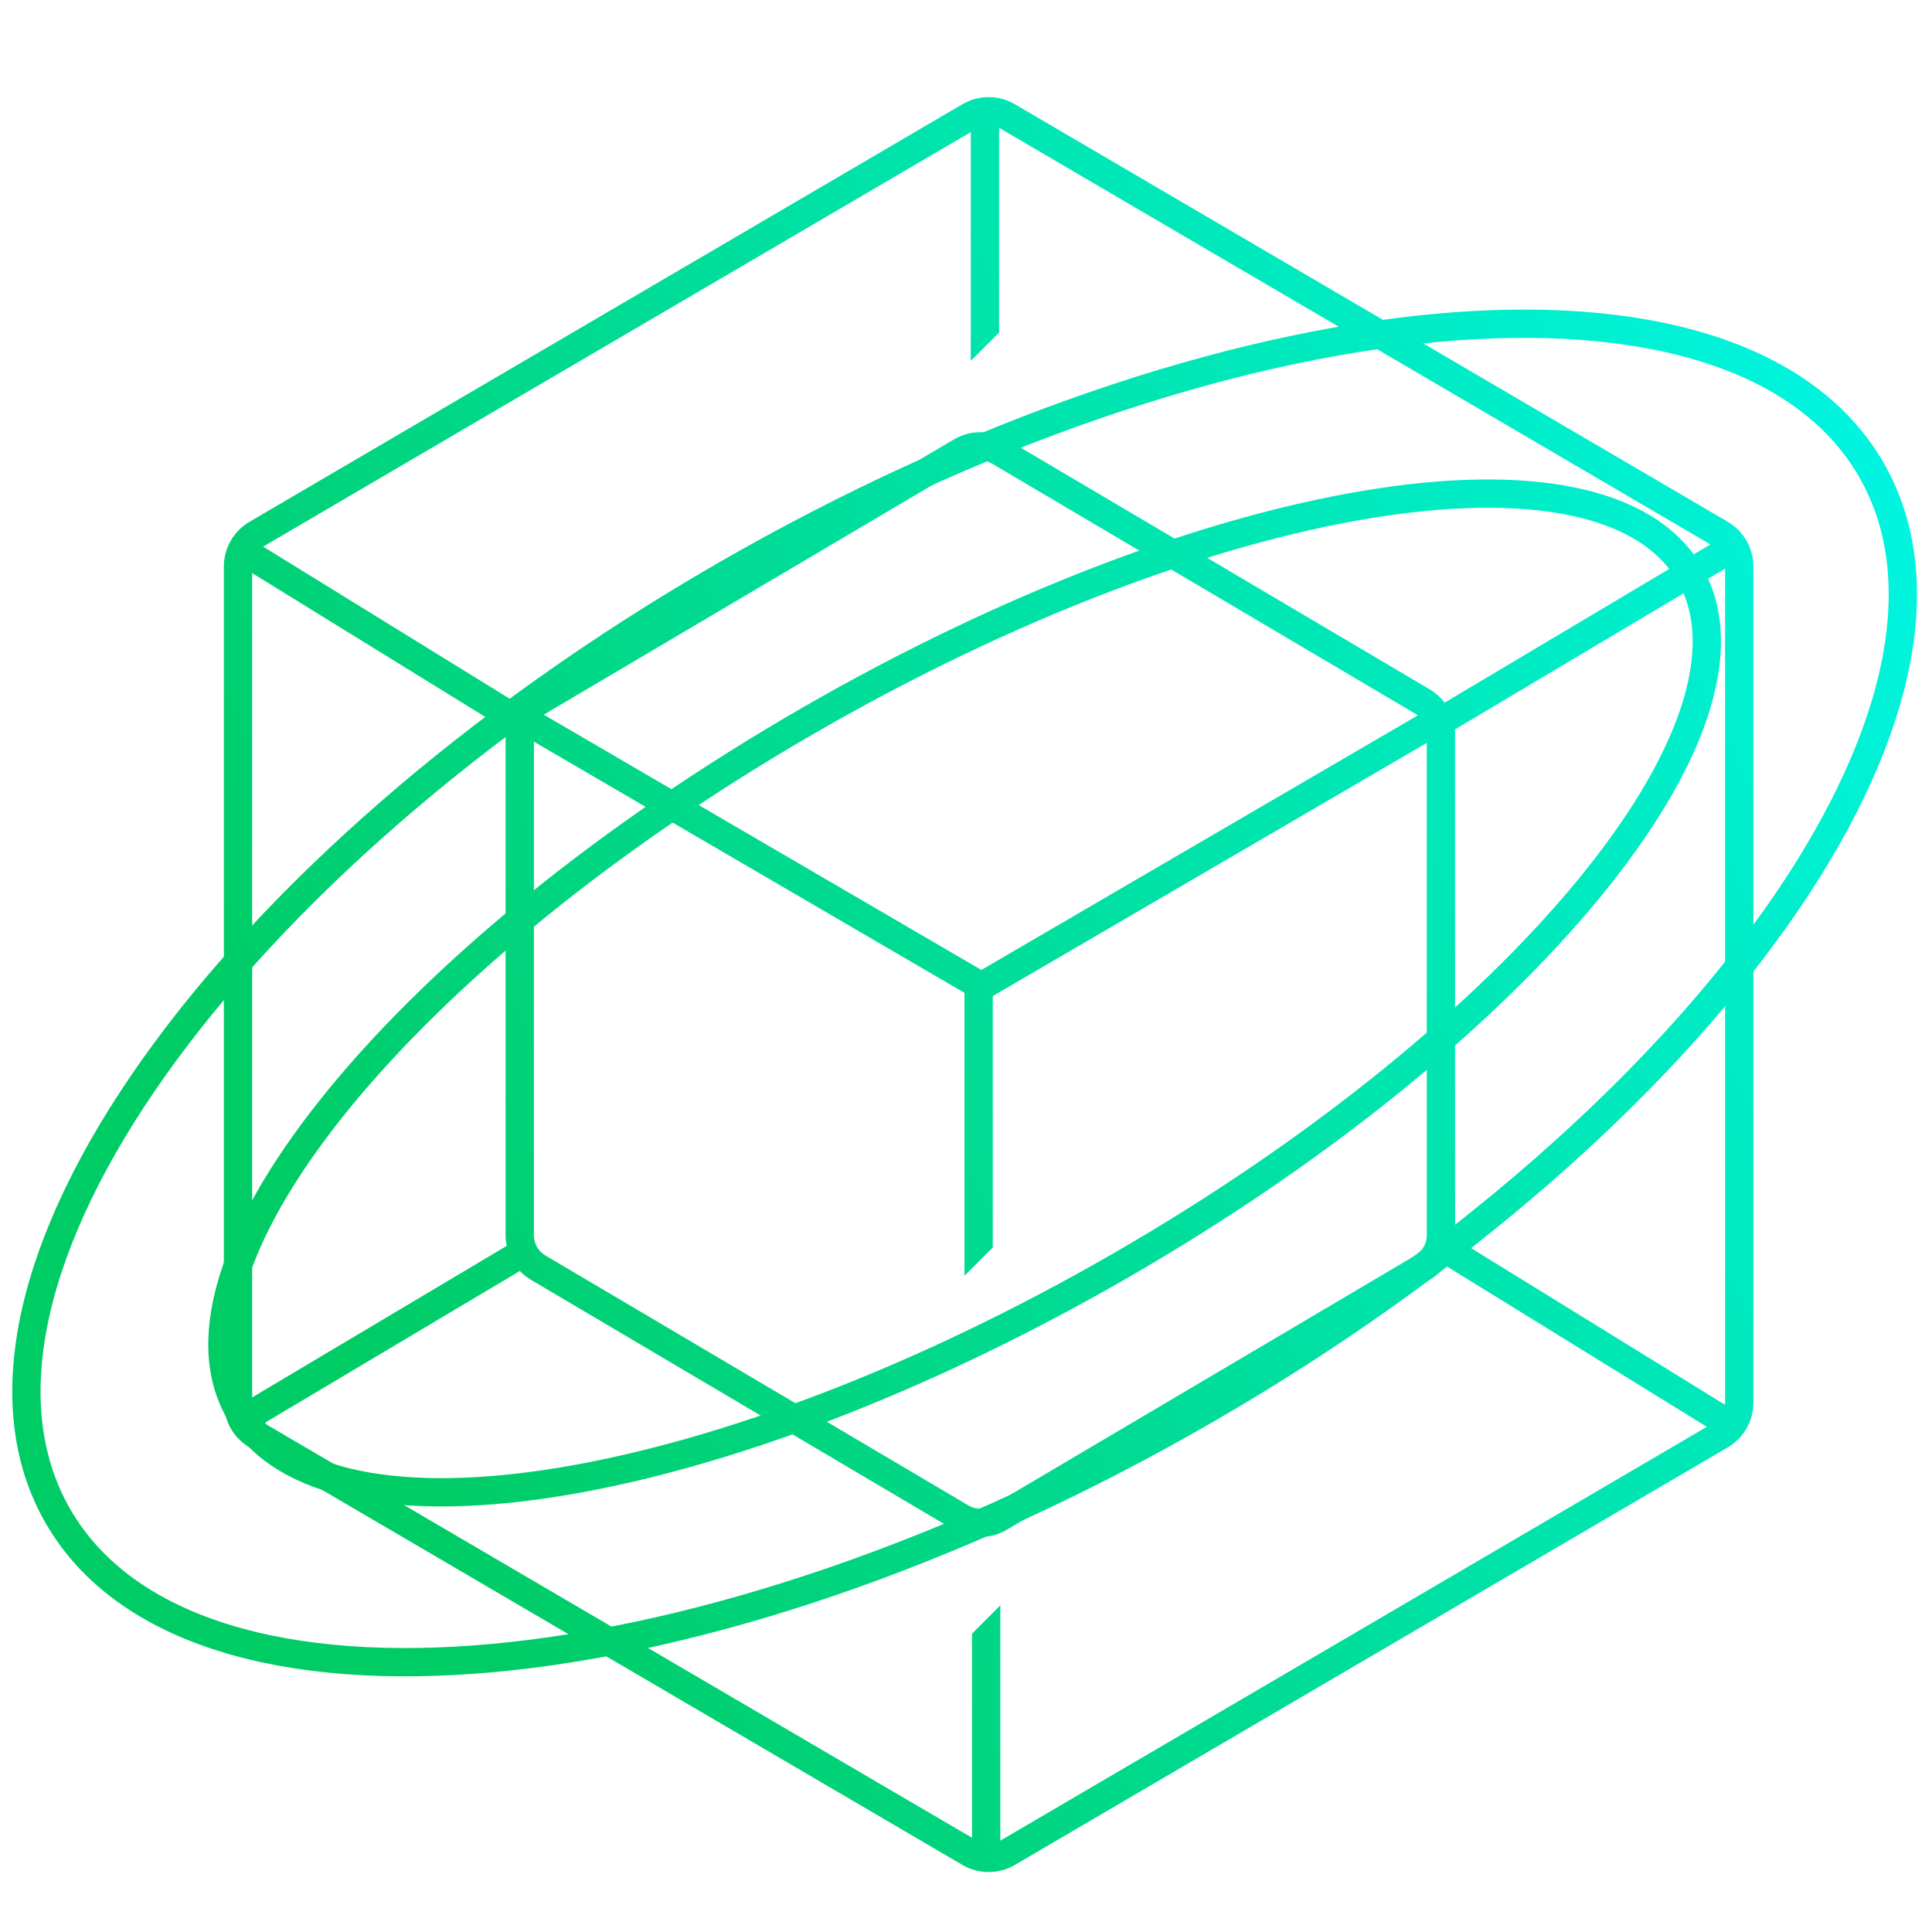
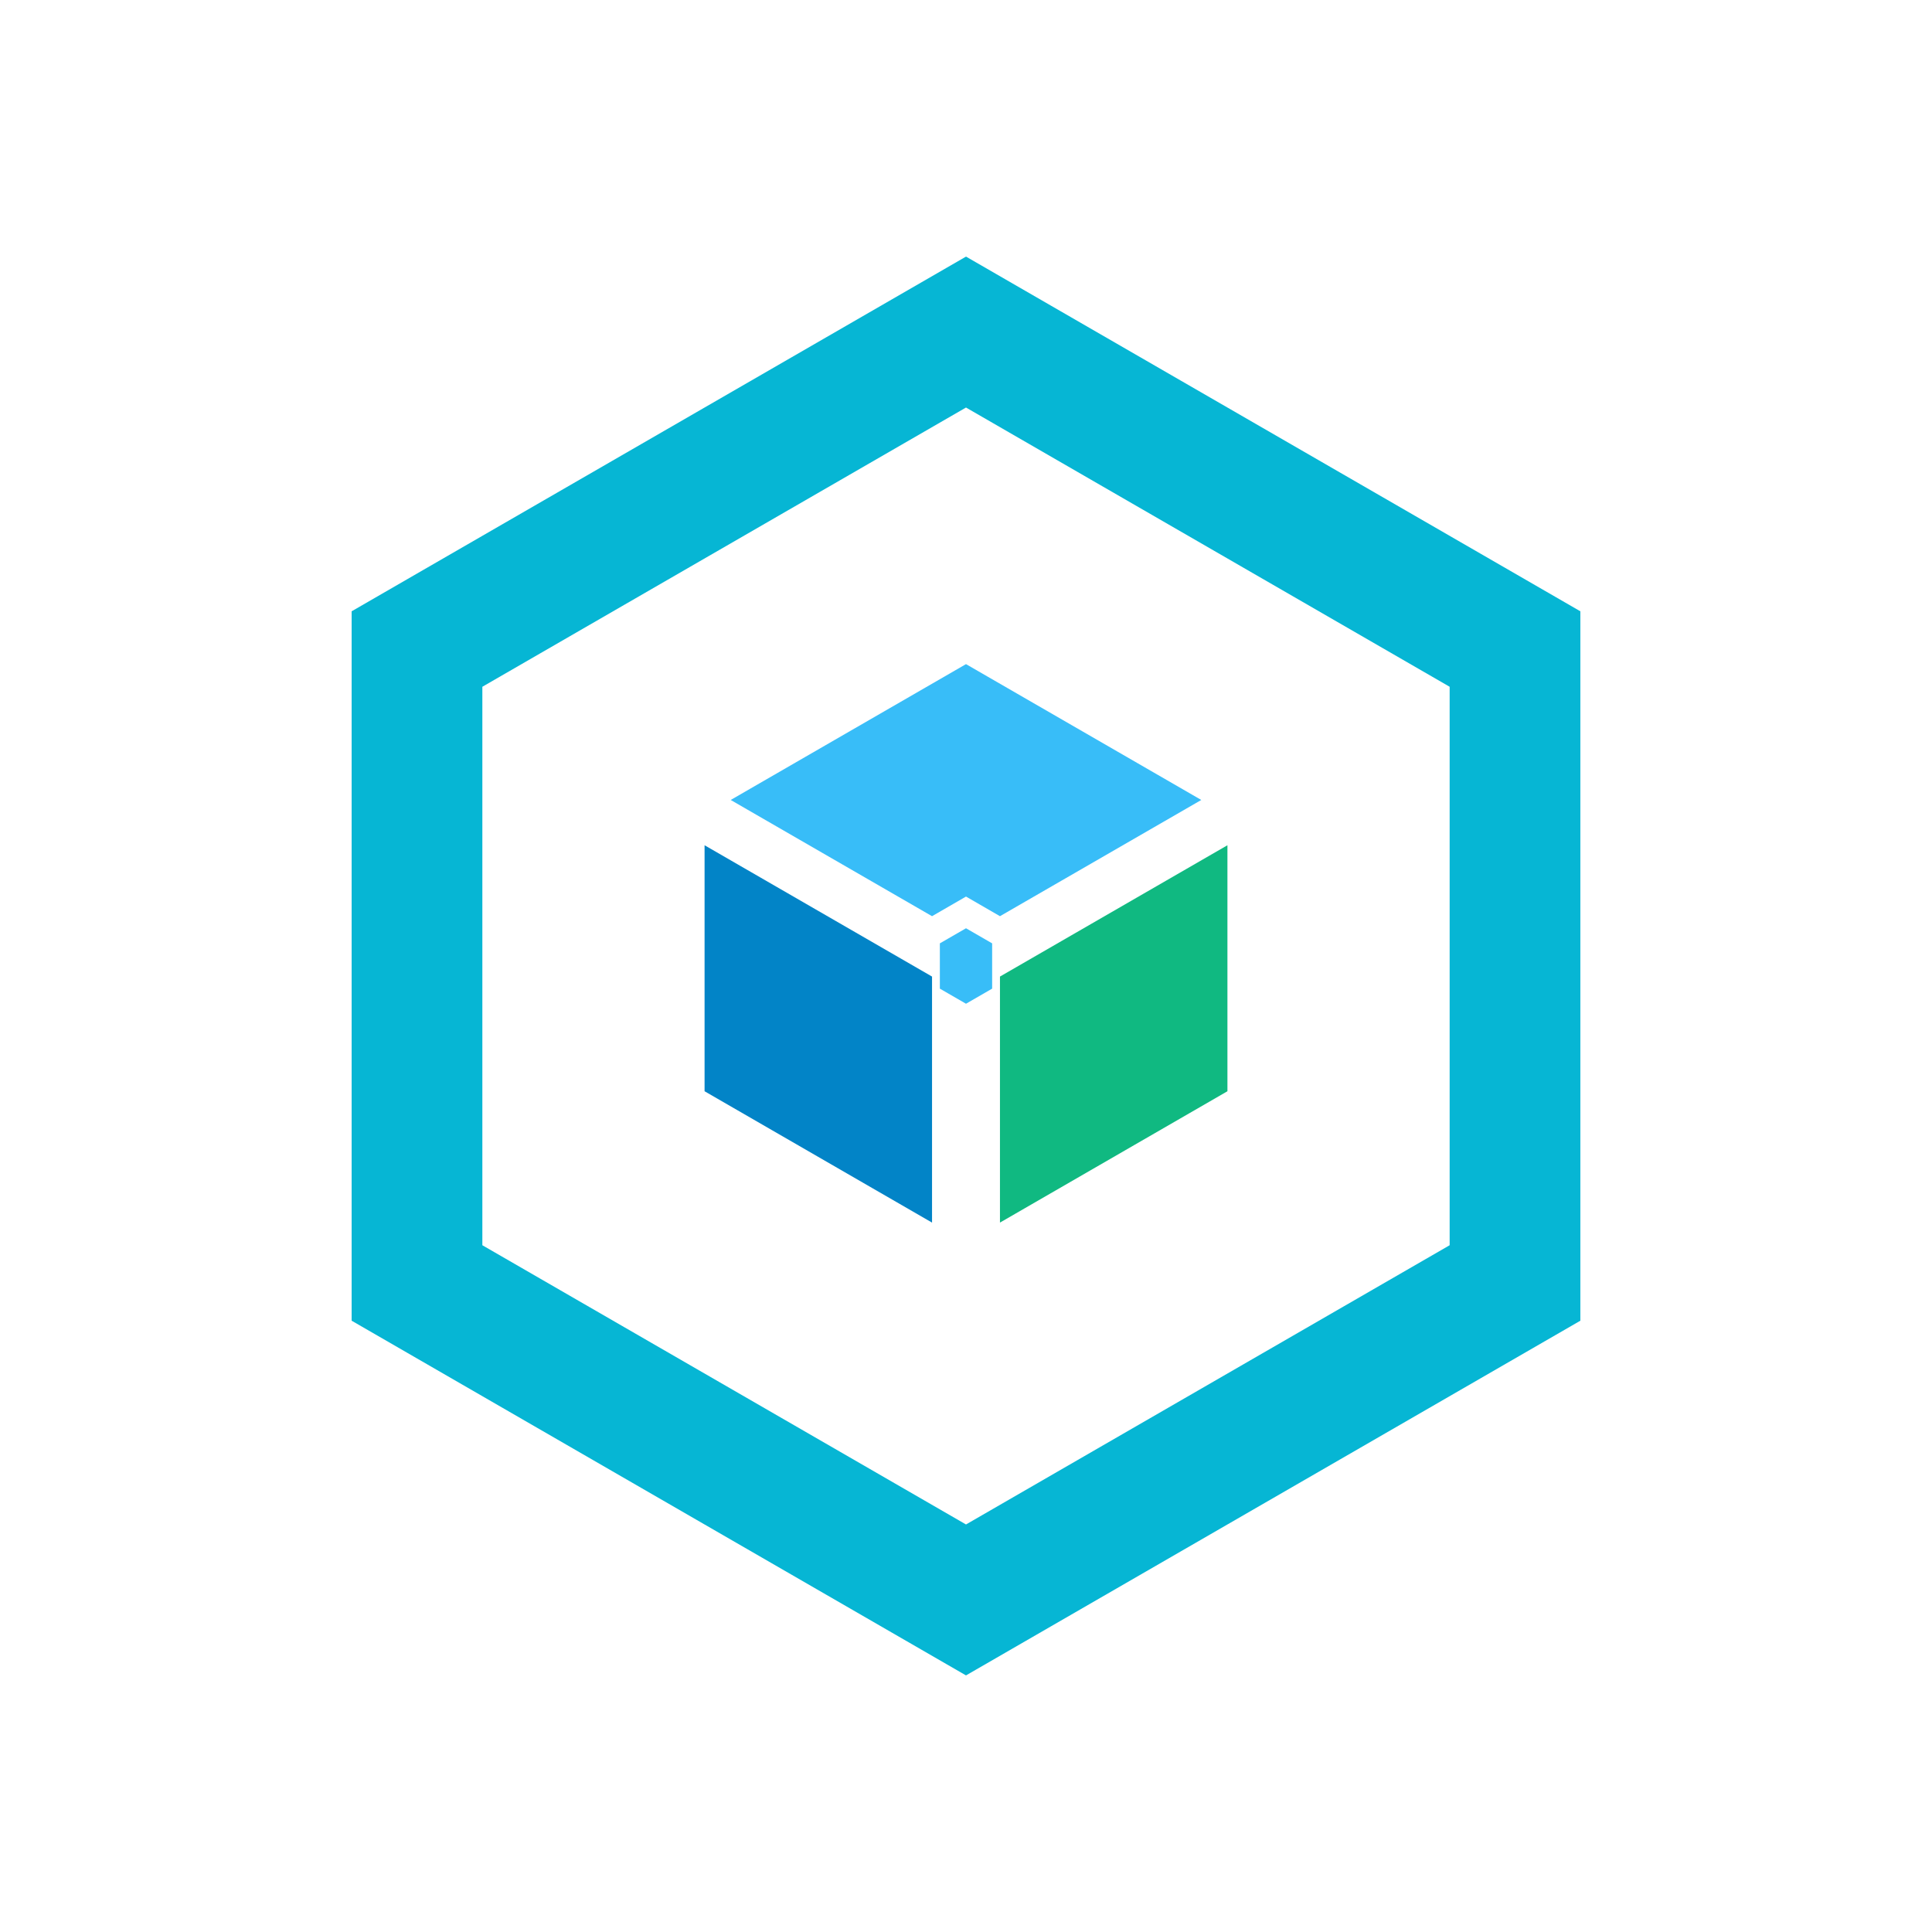
- <svg xmlns="http://www.w3.org/2000/svg" version="1.2" baseProfile="tiny" viewBox="0 0 1024 1024">
-   <defs>
-     <linearGradient id="linear-gradient-1" x1="150.864" y1="627.076" x2="1218.402" y2="143.491" gradientUnits="userSpaceOnUse">
-       <stop offset="0" stop-color="#00cc66" />
-       <stop offset="1" stop-color="#00ffff" />
-     </linearGradient>
-     <clipPath id="clip-path-1">
-       <path d="M460.549 920.536 L539.013 842.072 L617.477 920.536 L539.013 999 Z" />
-     </clipPath>
-     <clipPath id="clip-path-2">
-       <path d="M584.188 121.588 L505.724 200.052 L427.26 121.588 L505.724 43.124 Z" />
-     </clipPath>
-     <clipPath id="clip-path-3">
-       <path d="M593.393 593.974 L499.069 688.298 L404.745 593.974 L499.069 499.651 Z" />
-     </clipPath>
-   </defs>
-   <g id="Layer_1" data-name="Layer 1">
-     <g>
-       <path d="M30.779 803.702 C-39.698 681.632 118.293 458.473 383.662 305.263 C649.031 152.052 921.287 126.807 991.764 248.877 C1062.241 370.946 904.25 594.105 638.882 747.316 C373.513 900.526 101.256 925.771 30.779 803.702 Z" fill="none" stroke="url(#linear-gradient-1)" stroke-width="15" stroke-miterlimit="10" />
-       <path d="M126.878 748.219 C80.915 668.609 215.753 504.71 428.048 382.141 C640.343 259.573 849.703 224.749 895.666 304.359 C941.629 383.97 806.791 547.868 594.496 670.437 C382.201 793.005 172.841 827.83 126.878 748.219 Z" fill="none" stroke="url(#linear-gradient-1)" stroke-width="15" stroke-miterlimit="10" />
-     </g>
-     <g>
-       <path d="M282.684 384.254 L522.368 524.07" fill="none" stroke="url(#linear-gradient-1)" stroke-width="15" stroke-miterlimit="10" />
-       <path d="M757.614 384.254 L517.93 524.07" fill="none" stroke="url(#linear-gradient-1)" stroke-width="15" stroke-miterlimit="10" />
-       <path d="M126.769 290.698 L278.809 384.505" fill="none" stroke="url(#linear-gradient-1)" stroke-width="15" stroke-miterlimit="10" />
-       <path d="M762.053 659.447 L914.093 753.254" fill="none" stroke="url(#linear-gradient-1)" stroke-width="15" stroke-miterlimit="10" />
-       <path d="M129.175 752.042 L282.684 660.659" fill="none" stroke="url(#linear-gradient-1)" stroke-width="15" stroke-miterlimit="10" />
-       <path d="M762.053 383.293 L915.562 291.91" fill="none" stroke="url(#linear-gradient-1)" stroke-width="15" stroke-miterlimit="10" />
-       <g clip-path="url(#clip-path-1)">
-         <path d="M522.689 981.8 L522.689 841.984" fill="none" stroke="url(#linear-gradient-1)" stroke-width="15" stroke-miterlimit="10" />
-       </g>
-       <g clip-path="url(#clip-path-2)">
-         <path d="M522.047 60.324 L522.047 200.14" fill="none" stroke="url(#linear-gradient-1)" stroke-width="15" stroke-miterlimit="10" />
-       </g>
-       <g clip-path="url(#clip-path-3)">
-         <path d="M518.692 520.327 L518.692 688.403" fill="none" stroke="url(#linear-gradient-1)" stroke-width="15" stroke-miterlimit="10" />
-       </g>
-     </g>
-     <g id="Layer_2" data-name="Layer 2" data-vc-layer="sublayer">
-       <path d="M62.973 180.078" fill="#07ff69" stroke="url(#linear-gradient-1)" stroke-width="40" stroke-miterlimit="10" />
-       <path d="M534.103 61.718 L911.95 283.03 C918.077 286.619 921.842 293.187 921.842 300.288 L921.842 743.413 C921.842 750.514 918.077 757.082 911.95 760.671 L534.103 981.983 C527.86 985.639 520.129 985.639 513.886 981.983 L136.039 760.671 C129.912 757.082 126.147 750.514 126.147 743.413 L126.147 300.288 C126.147 293.187 129.912 286.619 136.039 283.03 L513.886 61.718 C520.129 58.062 527.86 58.062 534.103 61.718 Z" fill="none" stroke="url(#linear-gradient-1)" stroke-width="15" stroke-miterlimit="10" />
-       <path d="M509.42 239.354 L285.297 371.79 C279.208 375.388 275.472 381.936 275.472 389.009 L275.472 654.692 C275.472 661.766 279.208 668.313 285.297 671.911 L509.42 804.347 C515.696 808.056 523.493 808.056 529.769 804.347 L753.892 671.911 C759.982 668.313 763.718 661.766 763.718 654.692 L763.718 389.009 C763.718 381.936 759.982 375.388 753.892 371.79 L529.769 239.354 C523.493 235.645 515.696 235.645 509.42 239.354 Z" fill="none" stroke="url(#linear-gradient-1)" stroke-width="15" stroke-miterlimit="10" />
-     </g>
-     <text transform="matrix(0.98 0 0 1 175 909)" x="342.21" y="66" xml:space="preserve" font-family="'JetBrains Mono', monospace" font-size="100" fill="#22b573" text-anchor="middle" display="none">
-       <tspan x="342.21" y="66">SINGULARITY</tspan>
-     </text>
-   </g>
+ <svg xmlns="http://www.w3.org/2000/svg" viewBox="0 0 256 256" width="256" height="256">
+   <path d="M 128.000,34.000 L 209.406,81.000 L 209.406,175.000 L 128.000,222.000 L 46.594,175.000 L 46.594,81.000 Z M 128.000,54.000 L 63.914,91.000 L 63.914,165.000 L 128.000,202.000 L 192.086,165.000 L 192.086,91.000 Z" fill-rule="evenodd" fill="#06b6d4" />
+   <polygon points="128.000,88.000 159.177,106.000 132.500,121.400 128.000,118.800 123.500,121.400 96.823,106.000" fill="#38bdf8" />
+   <polygon points="93.359,112.000 123.500,129.400 123.500,162.000 93.359,144.596" fill="#0284c7" />
+   <polygon points="162.641,112.000 162.641,144.596 132.500,162.000 132.500,129.400" fill="#10b981" />
+   <polygon points="128.000,123.000 131.464,125.000 131.464,131.000 128.000,133.000 124.536,131.000 124.536,125.000" fill="#38bdf8" />
</svg>
